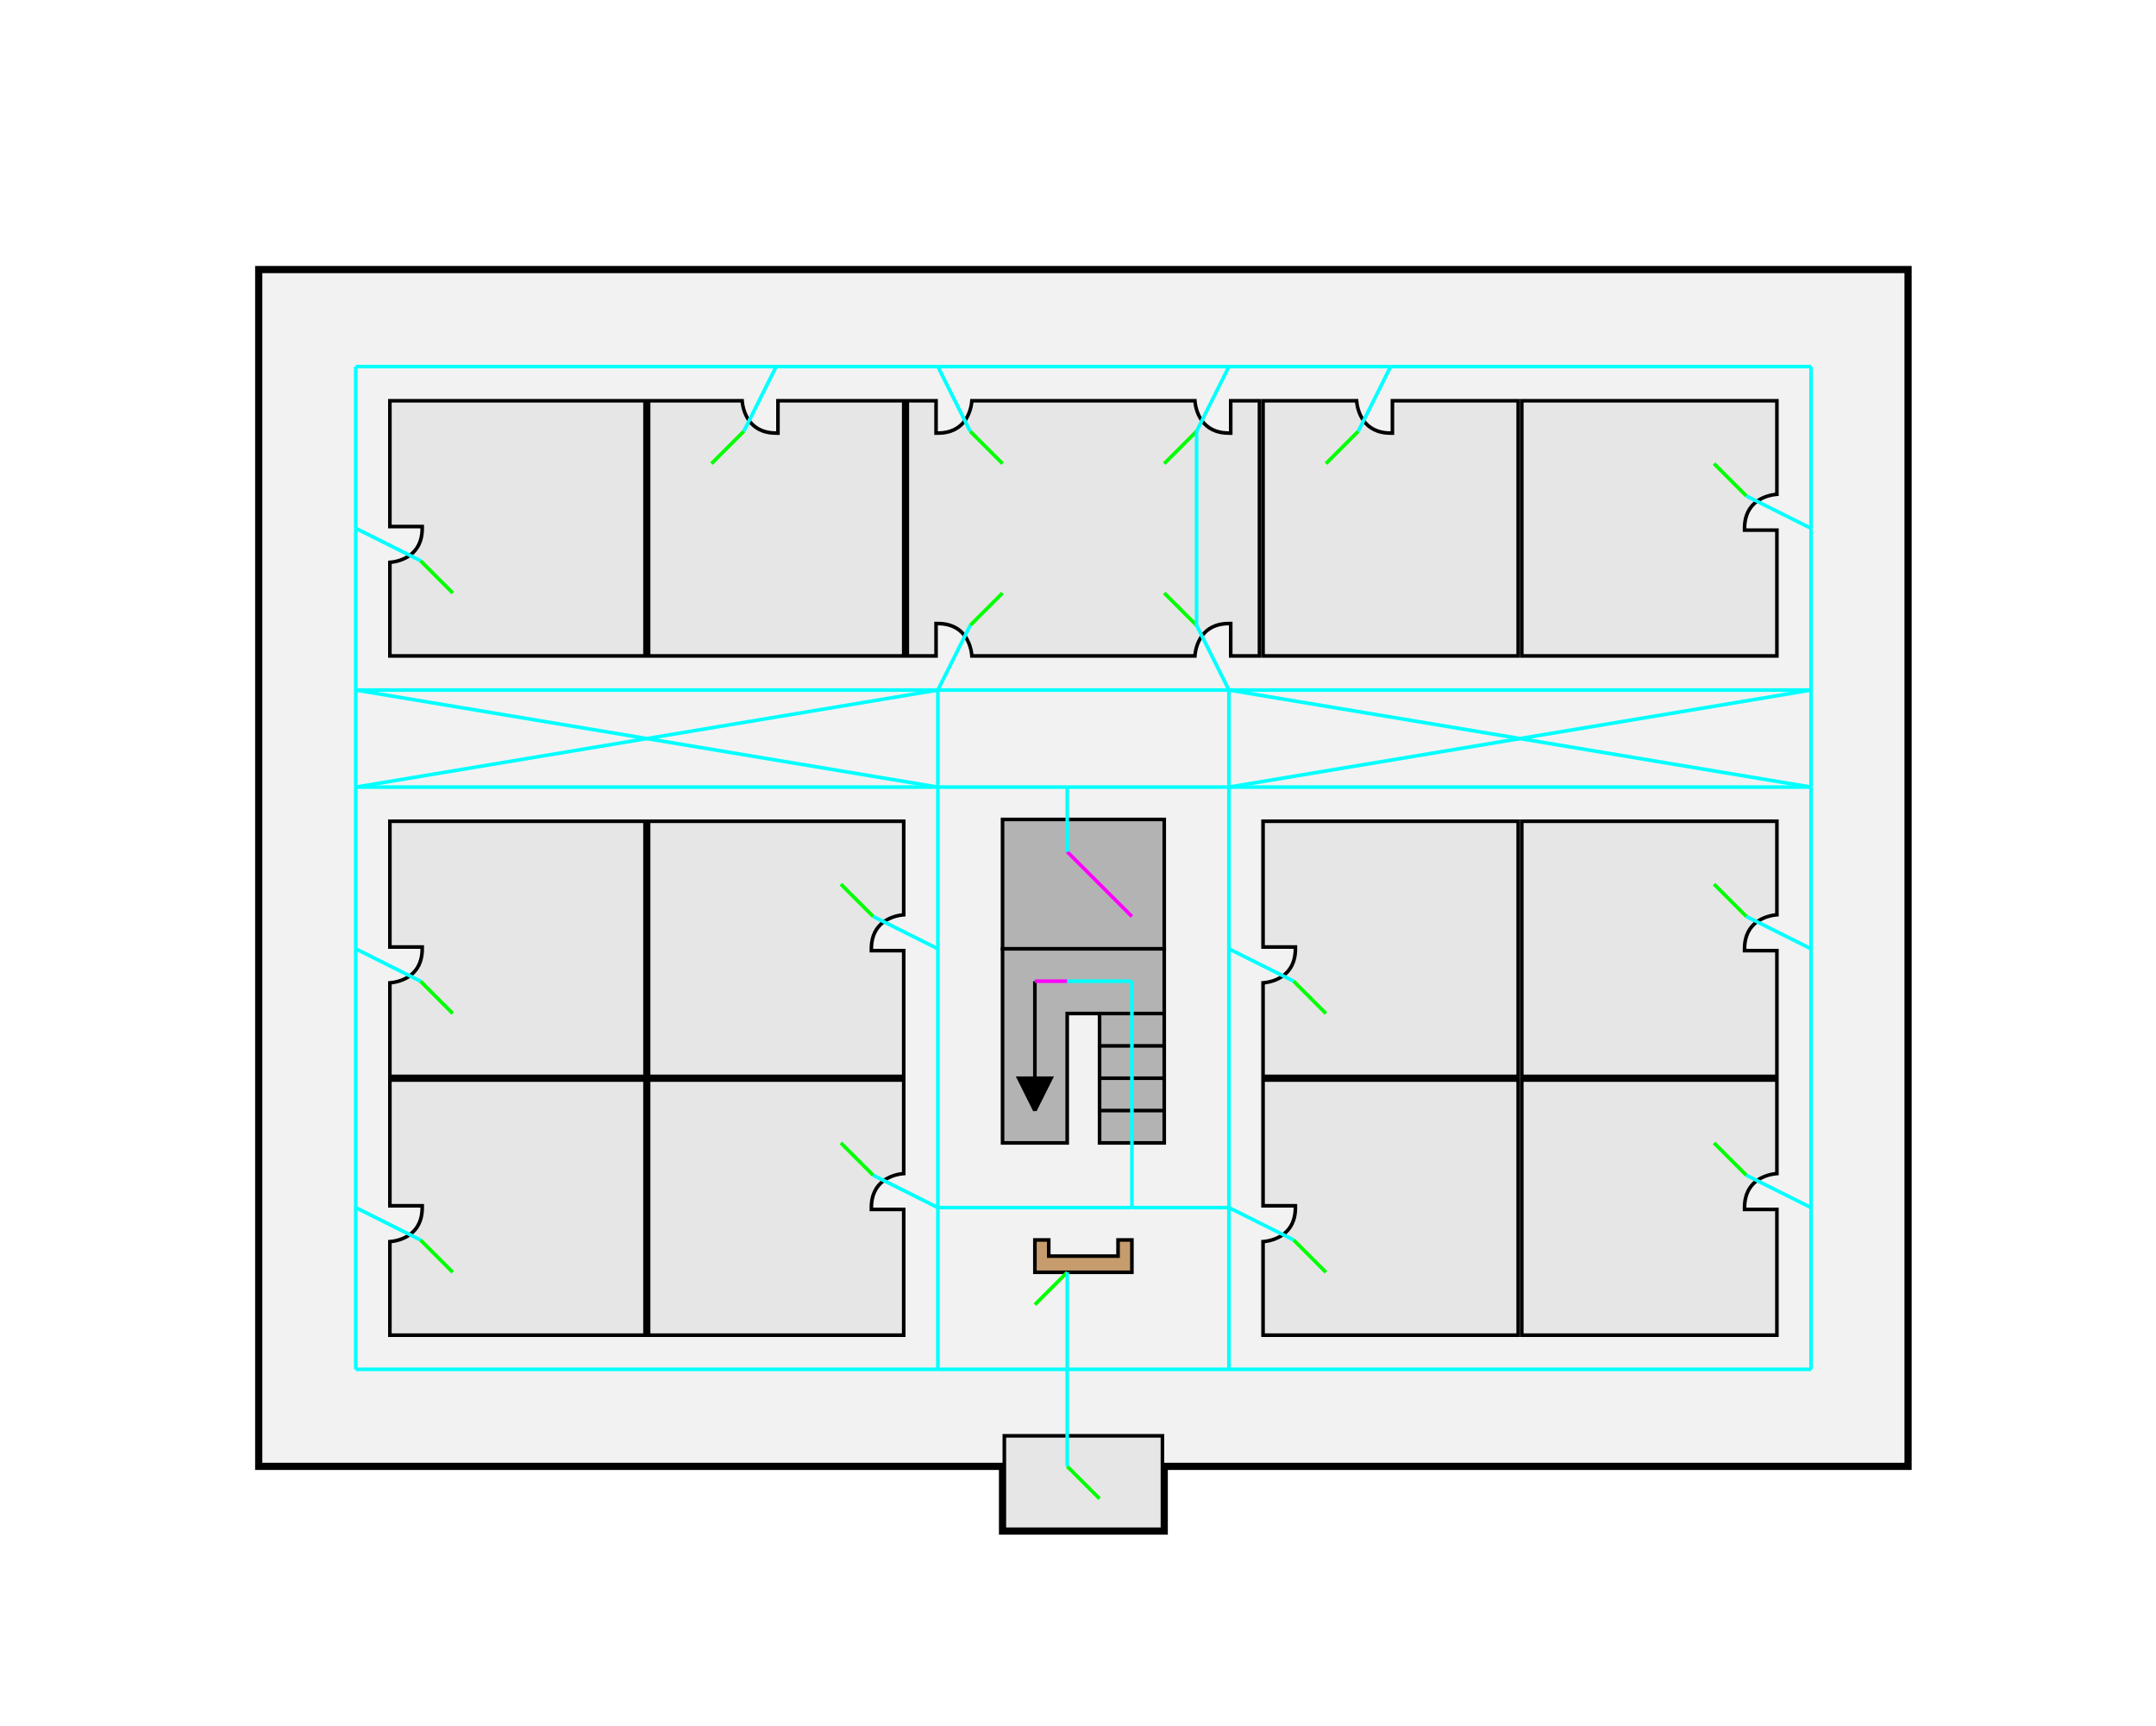
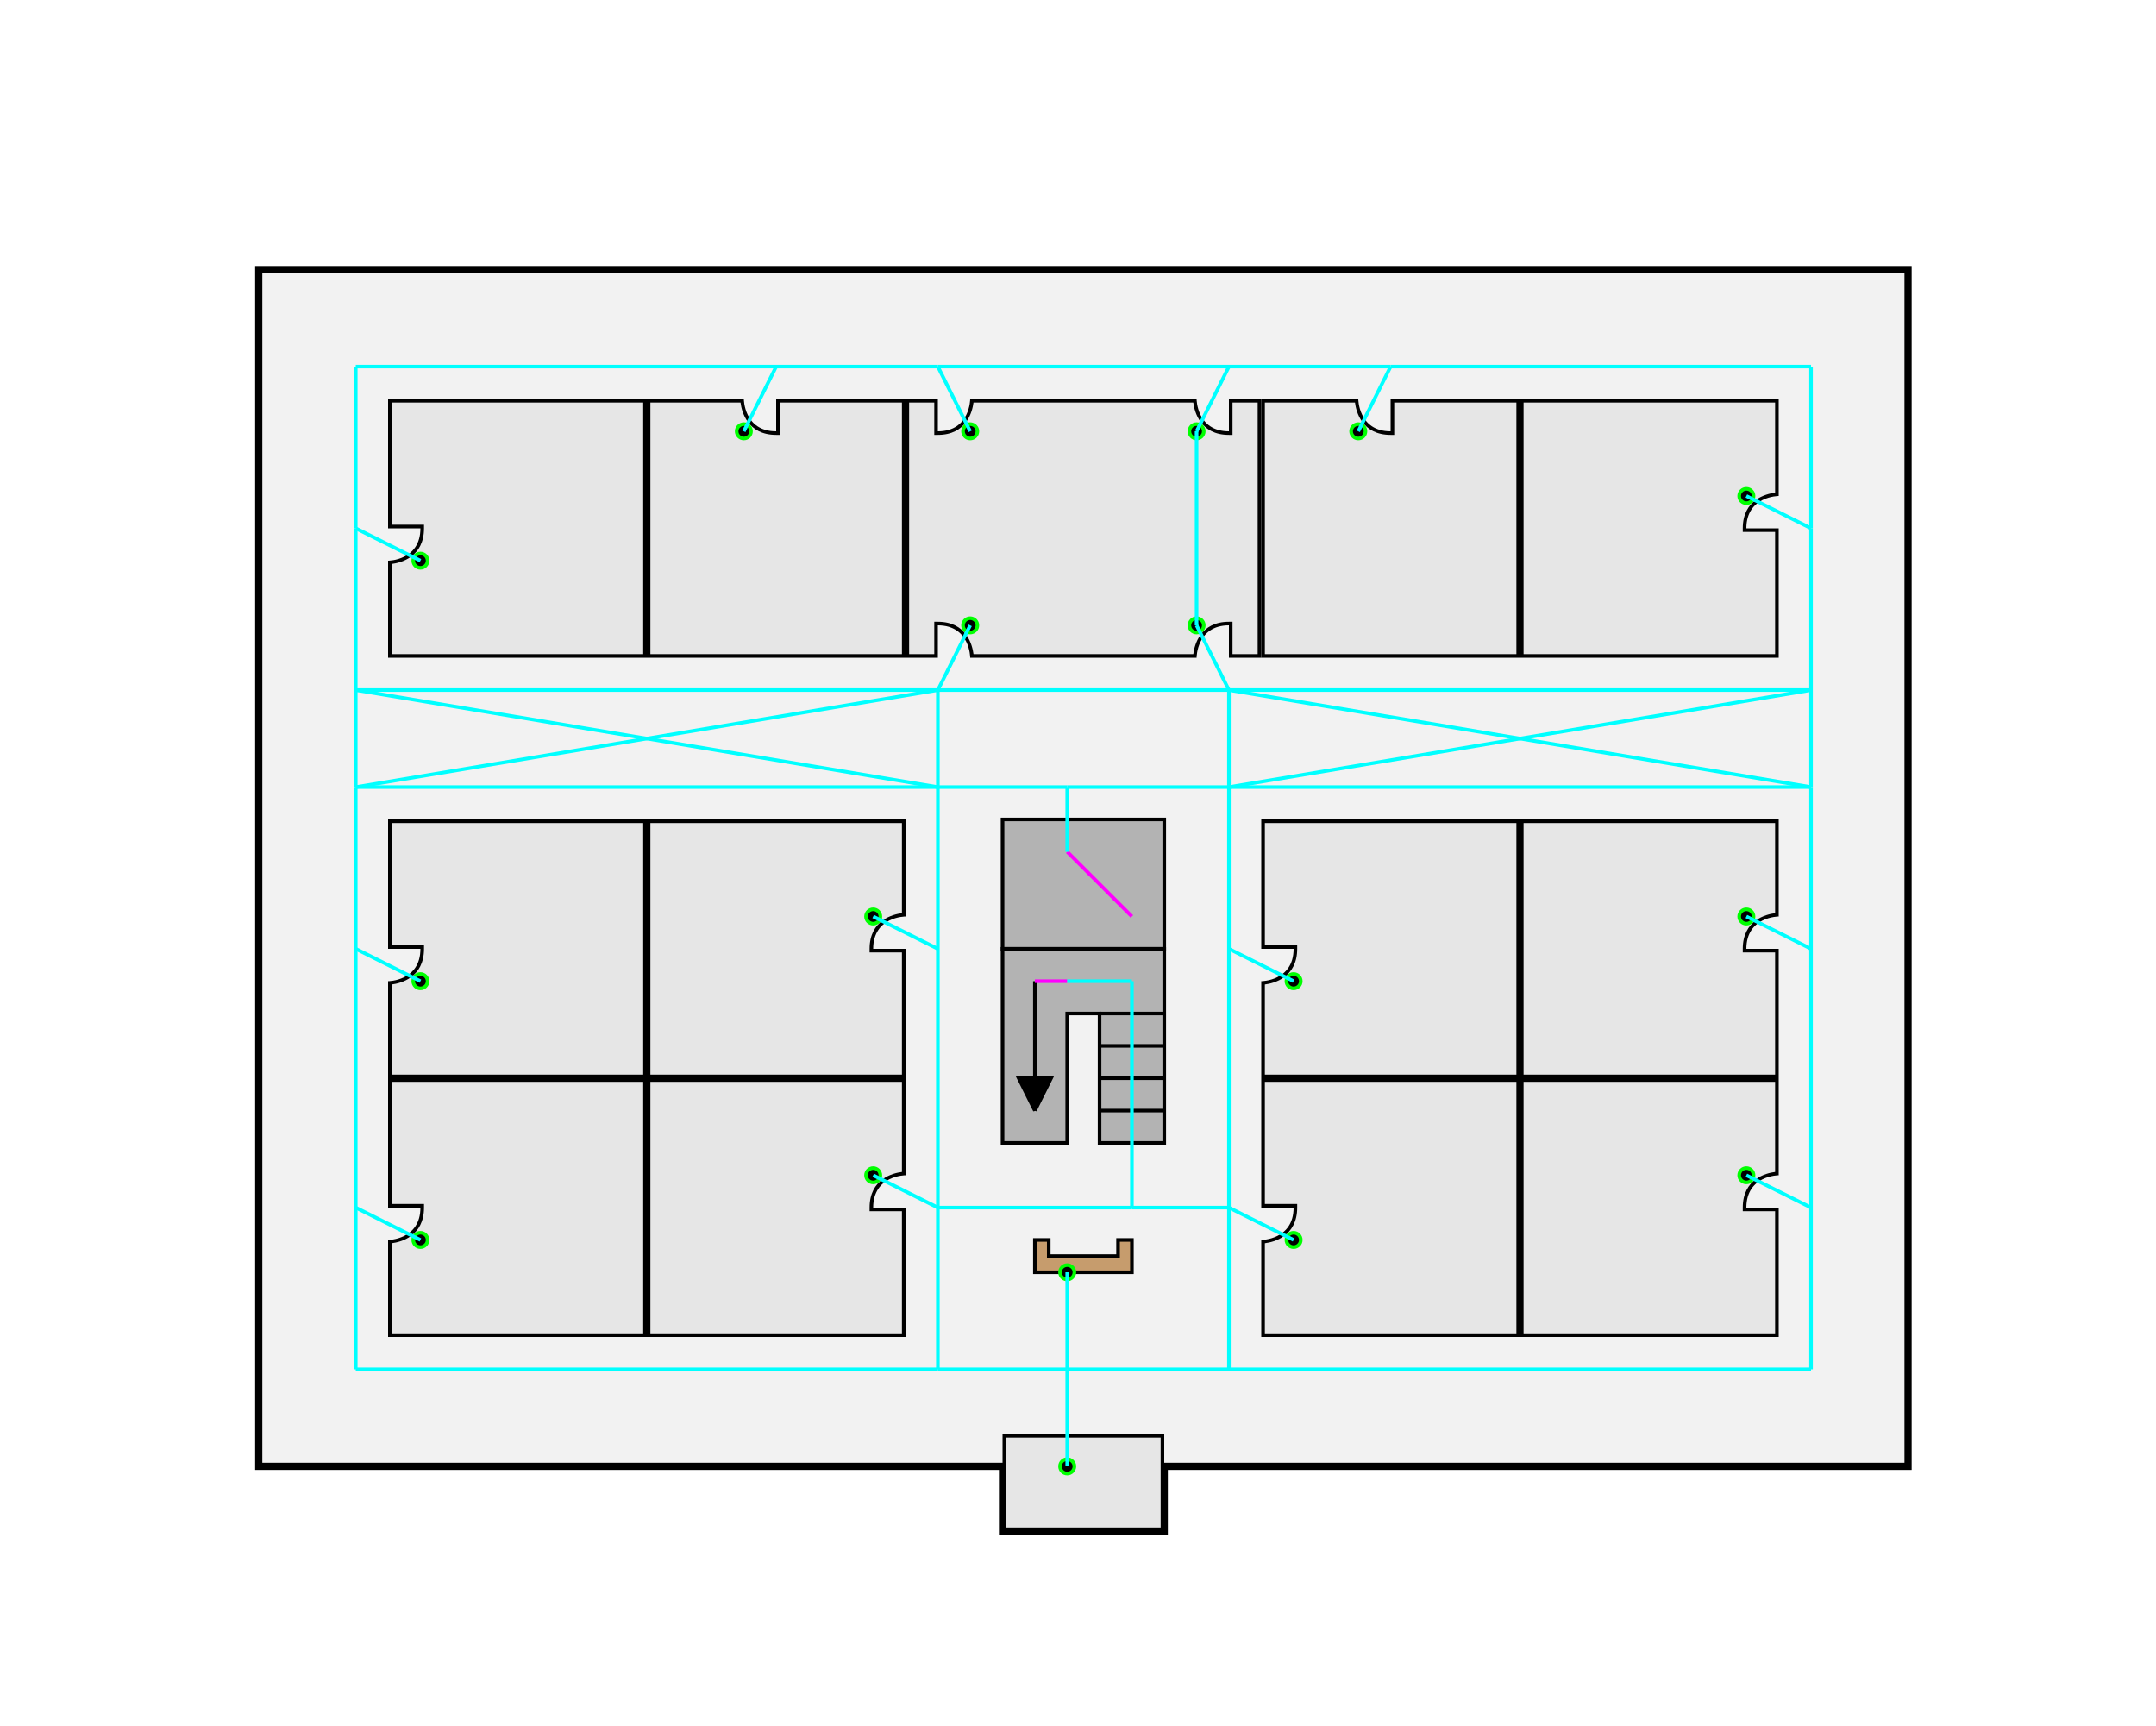
<svg xmlns="http://www.w3.org/2000/svg" xmlns:xlink="http://www.w3.org/1999/xlink" version="1.1" x="0px" y="0px" width="600px" height="480px" viewBox="0 0 600 480" enable-background="new 0 0 600 480" xml:space="preserve">
  <g id="Base">
    <polygon id="Circulation" fill="#F2F2F2" stroke="#000000" stroke-width="2" points="72,75 531,75 531,408 324,408 324,426    279,426 279,408 72,408  " />
    <rect id="Elevator" x="279" y="228" fill="#B3B3B3" stroke="#000000" width="45" height="36" />
    <polygon id="Reception" fill="#C69C6D" stroke="#000000" points="288,345 291.857,345 291.857,349.5 311.143,349.5 311.143,345    315,345 315,354 288,354  " />
    <g id="Stairs_1_">
      <polygon id="Stairs" fill="#B3B3B3" stroke="#000000" points="324,318 306,318 306,282 297,282 297,318 279,318 279,264 324,264       " />
      <line fill="none" stroke="#000000" x1="306" y1="309" x2="324" y2="309" />
      <line fill="none" stroke="#000000" x1="306" y1="300" x2="324" y2="300" />
      <line fill="none" stroke="#000000" x1="306" y1="291" x2="324" y2="291" />
      <line fill="none" stroke="#000000" x1="306" y1="282" x2="324" y2="282" />
      <polyline stroke="#000000" points="288,273 288,309 283.5,300 292.5,300 288,309   " />
    </g>
  </g>
  <g id="Rooms">
    <a id="lobby_1_" xlink:href="#">
      <g>
        <rect x="279.5" y="399.5" fill="#E6E6E6" width="44" height="26" />
        <path d="M323,400v25h-43v-25H323 M324,399h-45v27h45V399L324,399z" />
      </g>
    </a>
    <a id="R101" xlink:href="#">
      <g>
        <path fill="#E6E6E6" d="M108.5,371.5v-26.028c1.959-0.17,9-1.346,9-9.472v-0.5h-9v-35h71v71H108.5z" />
        <path d="M179,301v70h-70v-25.081c2.533-0.322,9-1.929,9-9.919v-1h-1h-7.875H109v-34H179 M180,300h-72v36c0,0,0,0,9,0c0,9-9,9-9,9     v27h72V300L180,300z" />
      </g>
    </a>
    <a id="R102" xlink:href="#">
      <g>
        <path fill="#E6E6E6" d="M108.5,299.5v-26.028c1.959-0.17,9-1.346,9-9.472v-0.5h-9v-35h71v71H108.5z" />
        <path d="M179,229v70h-70v-25.081c2.533-0.322,9-1.929,9-9.919v-1h-1h-7.875H109v-34H179 M180,228h-72v36c0,0,0,0,9,0c0,9-9,9-9,9     v27h72V228L180,228z" />
      </g>
    </a>
    <a id="R103" xlink:href="#">
      <g>
        <path fill="#E6E6E6" d="M180.5,299.5v-71h71v26.028c-1.959,0.17-9,1.346-9,9.472v0.5h9v35H180.5z" />
        <path d="M251,229v25.081c-2.533,0.322-9,1.929-9,9.919v1h1h7.875H251v34h-70v-70H251 M252,228h-72v72h72v-36c0,0,0,0-9,0     c0-9,9-9,9-9V228L252,228z" />
      </g>
    </a>
    <a id="R104" xlink:href="#">
      <g>
        <path fill="#E6E6E6" d="M180.5,371.5v-71h71v26.028c-1.959,0.17-9,1.346-9,9.472v0.5h9v35H180.5z" />
        <path d="M251,301v25.081c-2.533,0.322-9,1.929-9,9.919v1h1h7.875H251v34h-70v-70H251 M252,300h-72v72h72v-36c0,0,0,0-9,0     c0-9,9-9,9-9V300L252,300z" />
      </g>
    </a>
    <a id="R111" xlink:href="#">
      <g>
        <path fill="#E6E6E6" d="M351.5,371.5v-26.028c1.959-0.17,9-1.346,9-9.472v-0.5h-9v-35h71v71H351.5z" />
        <path d="M422,301v70h-70v-25.081c2.533-0.322,9-1.929,9-9.919v-1h-1h-7.875H352v-34H422 M423,300h-72v36c0,0,0,0,9,0c0,9-9,9-9,9     v27h72V300L423,300z" />
      </g>
    </a>
    <a id="R112" xlink:href="#">
      <g>
        <path fill="#E6E6E6" d="M351.5,299.5v-26.028c1.959-0.17,9-1.346,9-9.472v-0.5h-9v-35h71v71H351.5z" />
        <path d="M422,229v70h-70v-25.081c2.533-0.322,9-1.929,9-9.919v-1h-1h-7.875H352v-34H422 M423,228h-72v36c0,0,0,0,9,0c0,9-9,9-9,9     v27h72V228L423,228z" />
      </g>
    </a>
    <a id="R113" xlink:href="#">
      <g>
        <path fill="#E6E6E6" d="M423.5,299.5v-71h71v26.028c-1.959,0.17-9,1.346-9,9.472v0.5h9v35H423.5z" />
        <path d="M494,229v25.081c-2.533,0.322-9,1.929-9,9.919v1h1h7.875H494v34h-70v-70H494 M495,228h-72v72h72v-36c0,0,0,0-9,0     c0-9,9-9,9-9V228L495,228z" />
      </g>
    </a>
    <a id="R114" xlink:href="#">
      <g>
        <path fill="#E6E6E6" d="M423.5,371.5v-71h71v26.028c-1.959,0.17-9,1.346-9,9.472v0.5h9v35H423.5z" />
        <path d="M494,301v25.081c-2.533,0.322-9,1.929-9,9.919v1h1h7.875H494v34h-70v-70H494 M495,300h-72v72h72v-36c0,0,0,0-9,0     c0-9,9-9,9-9V300L495,300z" />
      </g>
    </a>
    <a id="R121" xlink:href="#">
      <g>
        <path fill="#E6E6E6" d="M108.5,182.5v-26.028c1.959-0.169,9-1.346,9-9.472v-0.5h-9v-35h71v71H108.5z" />
        <path d="M179,112v70h-70v-25.081c2.533-0.323,9-1.93,9-9.919v-1h-1h-7.875H109v-34H179 M180,111h-72v36c0,0,0,0,9,0c0,9-9,9-9,9     v27h72V111L180,111z" />
      </g>
    </a>
    <a id="R122" xlink:href="#">
      <g>
        <path fill="#E6E6E6" d="M180.5,182.5v-71h26.028c0.169,1.959,1.346,9,9.472,9h0.5v-9h35v71H180.5z" />
        <path d="M251,112v70h-70v-70h25.081c0.323,2.533,1.93,9,9.919,9h1v-1v-7.875V112H251 M252,111h-36c0,0,0,0,0,9c-9,0-9-9-9-9h-27     v72h72V111L252,111z" />
      </g>
    </a>
    <a id="R123" xlink:href="#">
      <g>
        <path fill="#E6E6E6" d="M342.5,182.5v-9H342c-8.126,0-9.302,7.041-9.472,9h-62.057c-0.169-1.959-1.346-9-9.472-9h-0.5v9h-8v-71h8     v9h0.5c8.125,0,9.302-7.041,9.472-9h62.057c0.17,1.959,1.346,9,9.472,9h0.5v-9h8v71H342.5z" />
        <path d="M350,112v70h-7v-0.125V174v-1h-1c-7.99,0-9.597,6.467-9.919,9h-61.162c-0.323-2.533-1.93-9-9.919-9h-1v1v7.875V182h-7     v-70h7v0.125V120v1h1c7.99,0,9.597-6.467,9.919-9h61.162c0.322,2.533,1.929,9,9.919,9h1v-1v-7.875V112H350 M351,111h-9     c0,0,0,0,0,9c-9,0-9-9-9-9h-63c0,0,0,9-9,9c0-9,0-9,0-9h-9v72h9c0,0,0,0,0-9c9,0,9,9,9,9h63c0,0,0-9,9-9c0,9,0,9,0,9h9V111     L351,111z" />
      </g>
    </a>
    <a id="R124" xlink:href="#">
      <g>
        <path fill="#E6E6E6" d="M351.5,182.5v-71h26.028c0.17,1.959,1.346,9,9.472,9h0.5v-9h35v71H351.5z" />
        <path d="M422,112v70h-70v-70h25.081c0.322,2.533,1.929,9,9.919,9h1v-1v-7.875V112H422 M423,111h-36c0,0,0,0,0,9c-9,0-9-9-9-9h-27     v72h72V111L423,111z" />
      </g>
    </a>
    <a id="R125" xlink:href="#">
      <g>
        <path fill="#E6E6E6" d="M423.5,182.5v-71h71v26.028c-1.959,0.169-9,1.346-9,9.472v0.5h9v35H423.5z" />
        <path d="M494,112v25.081c-2.533,0.323-9,1.93-9,9.919v1h1h7.875H494v34h-70v-70H494 M495,111h-72v72h72v-36c0,0,0,0-9,0     c0-9,9-9,9-9V111L495,111z" />
      </g>
    </a>
  </g>
  <g id="Portals">
    <line id="Elev.1.floor2" fill="none" stroke="#FF00FF" x1="297" y1="237" x2="315" y2="255" />
    <line id="Stair.1.floor2" fill="none" stroke="#FF00FF" x1="297" y1="273" x2="288" y2="273" />
  </g>
-   <g id="Doors">
-     <line id="lobby" fill="none" stroke="#00FF00" x1="297" y1="408" x2="306" y2="417" />
-     <line id="R121_1_" fill="none" stroke="#00FF00" x1="117" y1="156" x2="126" y2="165" />
-     <line id="R122_1_" fill="none" stroke="#00FF00" x1="207" y1="120" x2="198" y2="129" />
-     <line id="R123_4_" fill="none" stroke="#00FF00" x1="270" y1="120" x2="279" y2="129" />
-     <line id="R123_3_" fill="none" stroke="#00FF00" x1="270" y1="174" x2="279" y2="165" />
-     <line id="R123_2_" fill="none" stroke="#00FF00" x1="333" y1="120" x2="324" y2="129" />
-     <line id="R123_1_" fill="none" stroke="#00FF00" x1="333" y1="174" x2="324" y2="165" />
-     <line id="R104_1_" fill="none" stroke="#00FF00" x1="243" y1="327" x2="234" y2="318" />
-     <line id="R103_1_" fill="none" stroke="#00FF00" x1="243" y1="255" x2="234" y2="246" />
-     <line id="R112_1_" fill="none" stroke="#00FF00" x1="360" y1="273" x2="369" y2="282" />
-     <line id="R111_1_" fill="none" stroke="#00FF00" x1="360" y1="345" x2="369" y2="354" />
-     <line id="R102_1_" fill="none" stroke="#00FF00" x1="117" y1="273" x2="126" y2="282" />
-     <line id="R101_1_" fill="none" stroke="#00FF00" x1="117" y1="345" x2="126" y2="354" />
-     <line id="R113_1_" fill="none" stroke="#00FF00" x1="486" y1="255" x2="477" y2="246" />
-     <line id="R114_1_" fill="none" stroke="#00FF00" x1="486" y1="327" x2="477" y2="318" />
-     <line id="R125_1_" fill="none" stroke="#00FF00" x1="486" y1="138" x2="477" y2="129" />
-     <line id="R124_1_" fill="none" stroke="#00FF00" x1="378" y1="120" x2="369" y2="129" />
-     <line id="lcd.1" fill="none" stroke="#00FF00" x1="297" y1="354" x2="288" y2="363" />
+   <g id="Points">
+     <circle id="lobby" stroke="#00FF00" cx="297" cy="408" r="2" />
+     <circle id="R121_1_" stroke="#00FF00" cx="117" cy="156" r="2" />
+     <circle id="R122_1_" stroke="#00FF00" cx="207" cy="120" r="2" />
+     <circle id="R123_4_" stroke="#00FF00" cx="270" cy="120" r="2" />
+     <circle id="R123_3_" stroke="#00FF00" cx="270" cy="174" r="2" />
+     <circle id="R123_2_" stroke="#00FF00" cx="333" cy="120" r="2" />
+     <circle id="R123_1_" stroke="#00FF00" cx="333" cy="174" r="2" />
+     <circle id="R104_1_" stroke="#00FF00" cx="243" cy="327" r="2" />
+     <circle id="R103_1_" stroke="#00FF00" cx="243" cy="255" r="2" />
+     <circle id="R112_1_" stroke="#00FF00" cx="360" cy="273" r="2" />
+     <circle id="R111_1_" stroke="#00FF00" cx="360" cy="345" r="2" />
+     <circle id="R102_1_" stroke="#00FF00" cx="117" cy="273" r="2" />
+     <circle id="R101_1_" stroke="#00FF00" cx="117" cy="345" r="2" />
+     <circle id="R113_1_" stroke="#00FF00" cx="486" cy="255" r="2" />
+     <circle id="R114_1_" stroke="#00FF00" cx="486" cy="327" r="2" />
+     <circle id="R125_1_" stroke="#00FF00" cx="486" cy="138" r="2" />
+     <circle id="R124_1_" stroke="#00FF00" cx="378" cy="120" r="2" />
+     <circle id="lcd.1" stroke="#00FF00" cx="297" cy="354" r="2" />
  </g>
  <g id="Paths">
    <line fill="none" stroke="#00FFFF" x1="297" y1="273" x2="315" y2="273" />
    <line fill="none" stroke="#00FFFF" x1="342" y1="264" x2="342" y2="336" />
    <line fill="none" stroke="#00FFFF" x1="261" y1="336" x2="261" y2="264" />
    <line fill="none" stroke="#00FFFF" x1="261" y1="264" x2="243" y2="255" />
    <line fill="none" stroke="#00FFFF" x1="297" y1="408" x2="297" y2="381" />
    <line fill="none" stroke="#00FFFF" x1="297" y1="381" x2="261" y2="381" />
    <line fill="none" stroke="#00FFFF" x1="99" y1="336" x2="99" y2="381" />
    <line fill="none" stroke="#00FFFF" x1="99" y1="381" x2="261" y2="381" />
    <line fill="none" stroke="#00FFFF" x1="261" y1="381" x2="261" y2="336" />
    <line fill="none" stroke="#00FFFF" x1="297" y1="354" x2="297" y2="381" />
    <line fill="none" stroke="#00FFFF" x1="333" y1="174" x2="333" y2="120" />
    <line fill="none" stroke="#00FFFF" x1="333" y1="120" x2="342" y2="102" />
    <line fill="none" stroke="#00FFFF" x1="261" y1="336" x2="243" y2="327" />
    <line fill="none" stroke="#00FFFF" x1="342" y1="336" x2="360" y2="345" />
    <line fill="none" stroke="#00FFFF" x1="342" y1="264" x2="360" y2="273" />
    <line fill="none" stroke="#00FFFF" x1="342" y1="192" x2="261" y2="192" />
    <line fill="none" stroke="#00FFFF" x1="261" y1="192" x2="270" y2="174" />
    <line fill="none" stroke="#00FFFF" x1="342" y1="192" x2="333" y2="174" />
    <line fill="none" stroke="#00FFFF" x1="297" y1="237" x2="297" y2="219" />
    <line fill="none" stroke="#00FFFF" x1="297" y1="219" x2="261" y2="219" />
    <line fill="none" stroke="#00FFFF" x1="261" y1="219" x2="261" y2="264" />
    <line fill="none" stroke="#00FFFF" x1="297" y1="219" x2="342" y2="219" />
    <line fill="none" stroke="#00FFFF" x1="342" y1="219" x2="342" y2="264" />
    <line fill="none" stroke="#00FFFF" x1="342" y1="336" x2="315" y2="336" />
    <line fill="none" stroke="#00FFFF" x1="261" y1="336" x2="315" y2="336" />
    <line fill="none" stroke="#00FFFF" x1="315" y1="273" x2="315" y2="336" />
    <line fill="none" stroke="#00FFFF" x1="261" y1="192" x2="261" y2="219" />
    <line fill="none" stroke="#00FFFF" x1="342" y1="192" x2="342" y2="219" />
    <line fill="none" stroke="#00FFFF" x1="99" y1="264" x2="99" y2="336" />
    <line fill="none" stroke="#00FFFF" x1="99" y1="336" x2="117" y2="345" />
    <line fill="none" stroke="#00FFFF" x1="99" y1="264" x2="117" y2="273" />
    <line fill="none" stroke="#00FFFF" x1="99" y1="147" x2="99" y2="192" />
    <line fill="none" stroke="#00FFFF" x1="99" y1="147" x2="117" y2="156" />
    <line fill="none" stroke="#00FFFF" x1="99" y1="192" x2="261" y2="219" />
    <line fill="none" stroke="#00FFFF" x1="99" y1="264" x2="99" y2="219" />
    <line fill="none" stroke="#00FFFF" x1="99" y1="219" x2="261" y2="192" />
    <line fill="none" stroke="#00FFFF" x1="99" y1="192" x2="99" y2="219" />
    <line fill="none" stroke="#00FFFF" x1="342" y1="102" x2="261" y2="102" />
    <line fill="none" stroke="#00FFFF" x1="261" y1="102" x2="270" y2="120" />
    <line fill="none" stroke="#00FFFF" x1="261" y1="102" x2="216" y2="102" />
    <line fill="none" stroke="#00FFFF" x1="216" y1="102" x2="207" y2="120" />
    <line fill="none" stroke="#00FFFF" x1="216" y1="102" x2="99" y2="102" />
    <line fill="none" stroke="#00FFFF" x1="99" y1="102" x2="99" y2="147" />
    <line fill="none" stroke="#00FFFF" x1="261" y1="192" x2="99" y2="192" />
    <line fill="none" stroke="#00FFFF" x1="99" y1="219" x2="261" y2="219" />
    <line fill="none" stroke="#00FFFF" x1="342" y1="102" x2="387" y2="102" />
    <line fill="none" stroke="#00FFFF" x1="387" y1="102" x2="378" y2="120" />
    <line fill="none" stroke="#00FFFF" x1="387" y1="102" x2="504" y2="102" />
    <line fill="none" stroke="#00FFFF" x1="504" y1="102" x2="504" y2="147" />
    <line fill="none" stroke="#00FFFF" x1="504" y1="147" x2="486" y2="138" />
    <line fill="none" stroke="#00FFFF" x1="504" y1="147" x2="504" y2="192" />
    <line fill="none" stroke="#00FFFF" x1="504" y1="192" x2="342" y2="192" />
    <line fill="none" stroke="#00FFFF" x1="342" y1="219" x2="504" y2="219" />
    <line fill="none" stroke="#00FFFF" x1="504" y1="219" x2="504" y2="192" />
    <line fill="none" stroke="#00FFFF" x1="504" y1="219" x2="342" y2="192" />
    <line fill="none" stroke="#00FFFF" x1="342" y1="219" x2="504" y2="192" />
    <line fill="none" stroke="#00FFFF" x1="504" y1="219" x2="504" y2="264" />
    <line fill="none" stroke="#00FFFF" x1="504" y1="264" x2="486" y2="255" />
    <line fill="none" stroke="#00FFFF" x1="504" y1="264" x2="504" y2="336" />
    <line fill="none" stroke="#00FFFF" x1="504" y1="336" x2="486" y2="327" />
    <line fill="none" stroke="#00FFFF" x1="504" y1="336" x2="504" y2="381" />
    <line fill="none" stroke="#00FFFF" x1="504" y1="381" x2="342" y2="381" />
    <line fill="none" stroke="#00FFFF" x1="342" y1="381" x2="342" y2="336" />
    <line fill="none" stroke="#00FFFF" x1="342" y1="381" x2="297" y2="381" />
  </g>
</svg>
